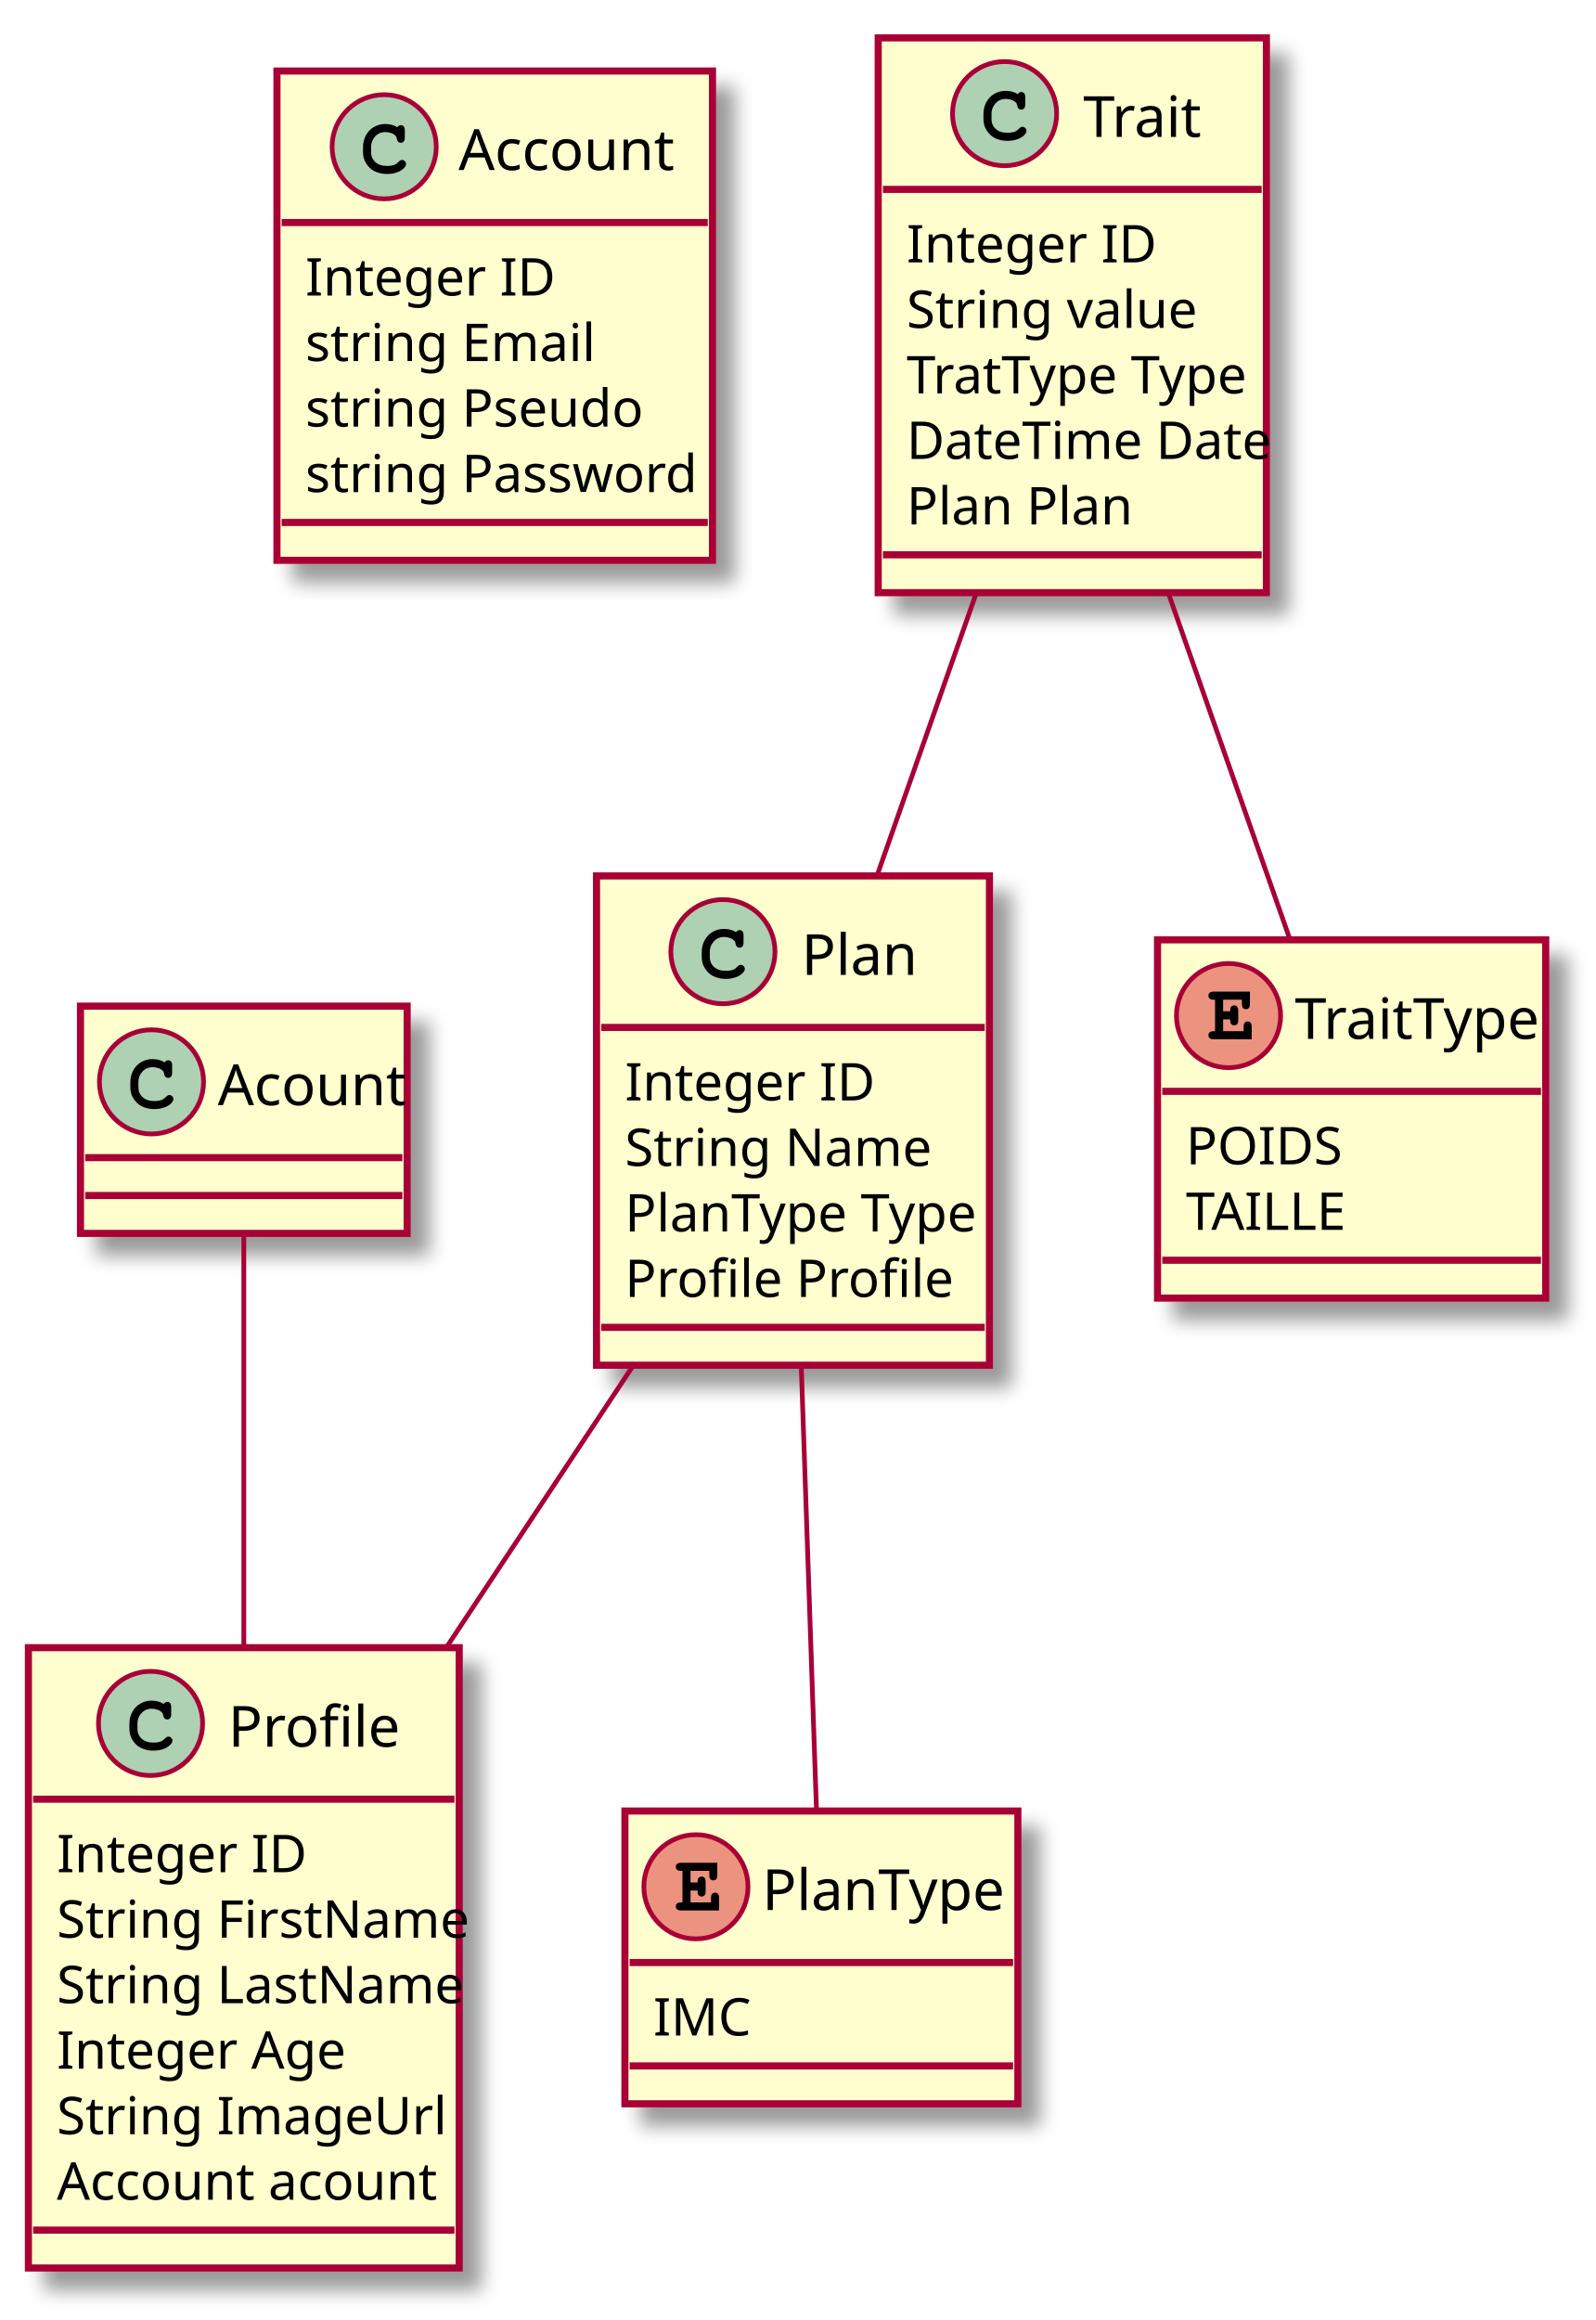
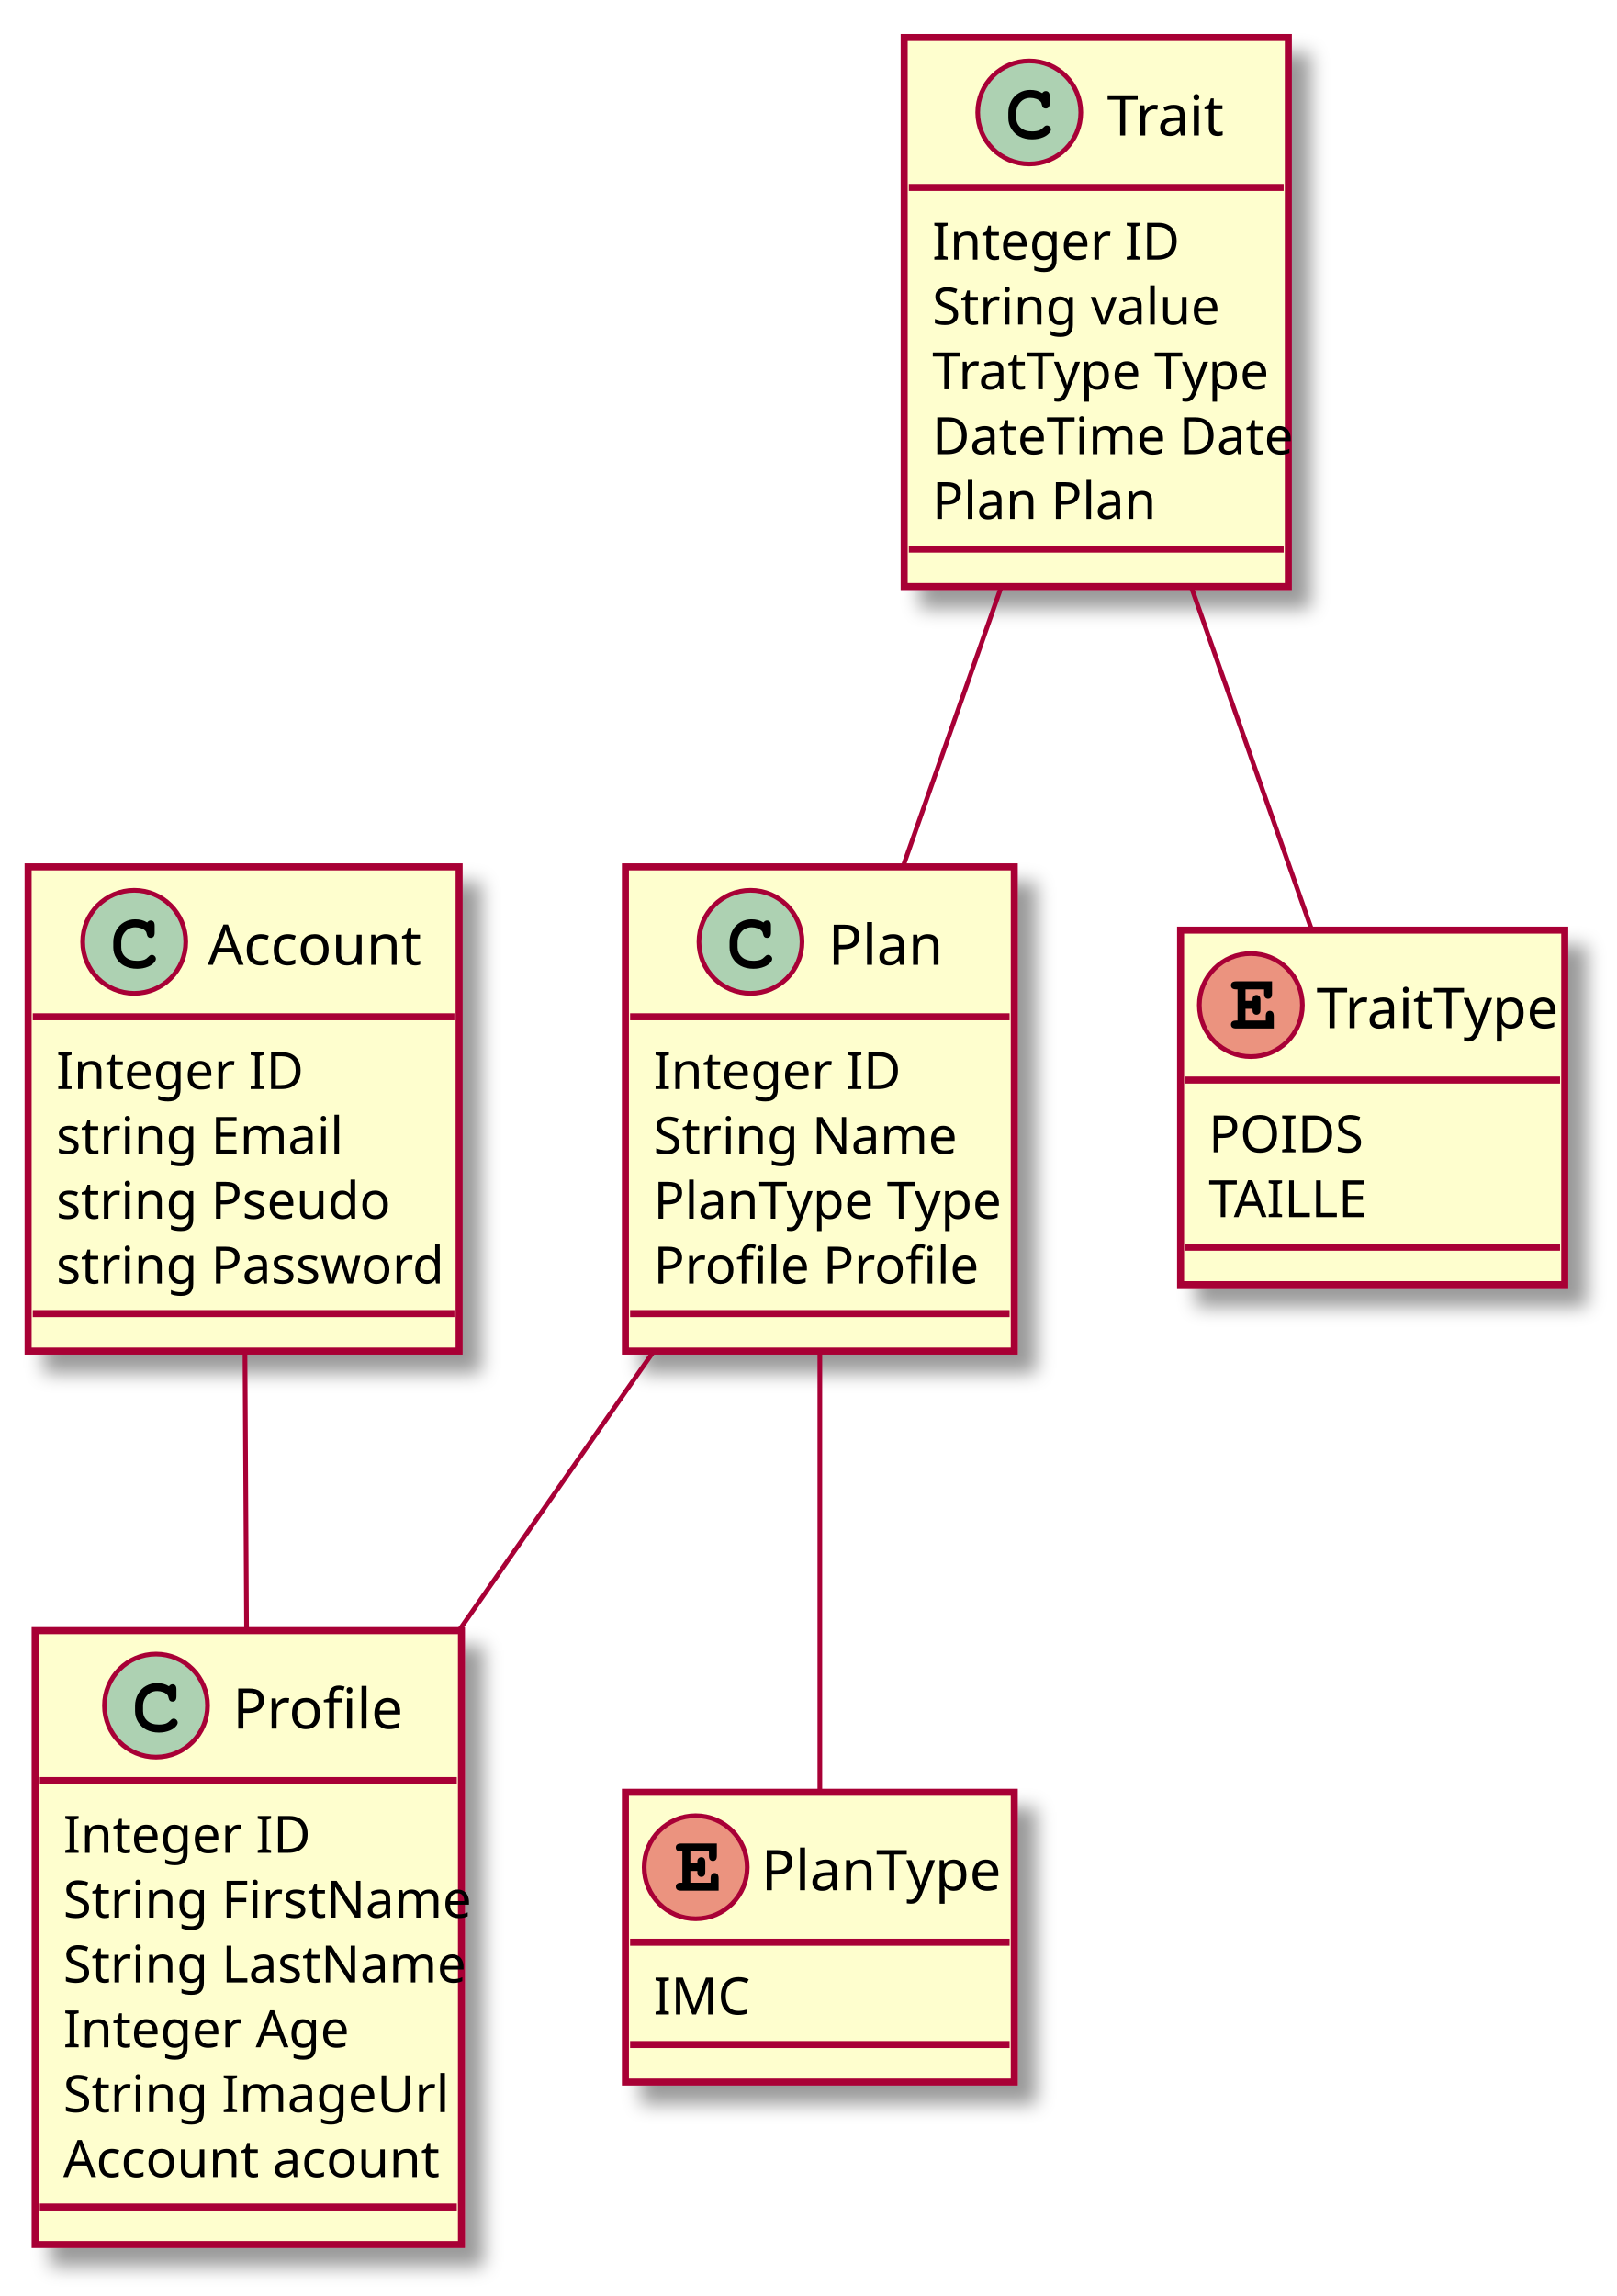
- <svg xmlns="http://www.w3.org/2000/svg" contentScriptType="application/ecmascript" contentStyleType="text/css" height="490px" preserveAspectRatio="none" style="width:337px;height:490px;" version="1.1" viewBox="0 0 337 490" width="337px" zoomAndPan="magnify">
+ <svg xmlns="http://www.w3.org/2000/svg" contentScriptType="application/ecmascript" contentStyleType="text/css" height="490px" preserveAspectRatio="none" style="width:345px;height:490px;" version="1.1" viewBox="0 0 345 490" width="345px" zoomAndPan="magnify">
  <defs>
-     <filter height="300%" id="f9pjl0orp5a9y" width="300%" x="-1" y="-1">
+     <filter height="300%" id="f1gxuaotmxvzl1" width="300%" x="-1" y="-1">
      <feGaussianBlur result="blurOut" stdDeviation="2.0" />
      <feColorMatrix in="blurOut" result="blurOut2" type="matrix" values="0 0 0 0 0 0 0 0 0 0 0 0 0 0 0 0 0 0 .4 0" />
      <feOffset dx="4.0" dy="4.0" in="blurOut2" result="blurOut3" />
      <feBlend in="SourceGraphic" in2="blurOut3" mode="normal" />
    </filter>
  </defs>
  <g>
-     <rect fill="#FEFECE" filter="url(#f9pjl0orp5a9y)" height="103.344" id="Account" style="stroke: #A80036; stroke-width: 1.5;" width="92" x="58.5" y="15" />
-     <ellipse cx="81.15" cy="31" fill="#ADD1B2" rx="11" ry="11" style="stroke: #A80036; stroke-width: 1.0;" />
-     <path d="M83.916,26.875 Q84.072,26.656 84.259,26.547 Q84.447,26.438 84.666,26.438 Q85.041,26.438 85.275,26.695 Q85.509,26.953 85.509,27.562 L85.509,29.016 Q85.509,29.625 85.275,29.891 Q85.041,30.156 84.666,30.156 Q84.322,30.156 84.119,29.953 Q83.916,29.766 83.806,29.25 Q83.759,28.891 83.572,28.703 Q83.244,28.328 82.634,28.109 Q82.025,27.891 81.4,27.891 Q80.634,27.891 80.002,28.219 Q79.369,28.547 78.877,29.297 Q78.384,30.047 78.384,31.078 L78.384,32.172 Q78.384,33.406 79.275,34.227 Q80.166,35.047 81.759,35.047 Q82.697,35.047 83.353,34.797 Q83.744,34.641 84.166,34.203 Q84.431,33.938 84.58,33.859 Q84.728,33.781 84.931,33.781 Q85.259,33.781 85.517,34.039 Q85.775,34.297 85.775,34.641 Q85.775,34.984 85.431,35.391 Q84.931,35.969 84.134,36.297 Q83.056,36.75 81.759,36.75 Q80.244,36.75 79.041,36.125 Q78.056,35.625 77.369,34.555 Q76.681,33.484 76.681,32.203 L76.681,31.047 Q76.681,29.719 77.298,28.57 Q77.916,27.422 79.009,26.805 Q80.103,26.188 81.338,26.188 Q82.072,26.188 82.72,26.352 Q83.369,26.516 83.916,26.875 Z " />
-     <text fill="#000000" font-family="sans-serif" font-size="12" lengthAdjust="spacingAndGlyphs" textLength="43" x="96.85" y="35.91">Account</text>
-     <line style="stroke: #A80036; stroke-width: 1.5;" x1="59.5" x2="149.5" y1="47" y2="47" />
-     <text fill="#000000" font-family="sans-serif" font-size="11" lengthAdjust="spacingAndGlyphs" textLength="45" x="64.5" y="62.419">Integer ID</text>
-     <text fill="#000000" font-family="sans-serif" font-size="11" lengthAdjust="spacingAndGlyphs" textLength="54" x="64.5" y="76.255">string Email</text>
-     <text fill="#000000" font-family="sans-serif" font-size="11" lengthAdjust="spacingAndGlyphs" textLength="66" x="64.5" y="90.091">string Pseudo</text>
-     <text fill="#000000" font-family="sans-serif" font-size="11" lengthAdjust="spacingAndGlyphs" textLength="80" x="64.5" y="103.927">string Password</text>
-     <line style="stroke: #A80036; stroke-width: 1.5;" x1="59.5" x2="149.5" y1="110.344" y2="110.344" />
-     <rect fill="#FEFECE" filter="url(#f9pjl0orp5a9y)" height="131.016" id="Profile" style="stroke: #A80036; stroke-width: 1.5;" width="91" x="6" y="348" />
-     <ellipse cx="31.8" cy="364" fill="#ADD1B2" rx="11" ry="11" style="stroke: #A80036; stroke-width: 1.0;" />
-     <path d="M34.566,359.875 Q34.722,359.656 34.909,359.547 Q35.097,359.438 35.316,359.438 Q35.691,359.438 35.925,359.695 Q36.159,359.953 36.159,360.562 L36.159,362.016 Q36.159,362.625 35.925,362.891 Q35.691,363.156 35.316,363.156 Q34.972,363.156 34.769,362.953 Q34.566,362.766 34.456,362.25 Q34.409,361.891 34.222,361.703 Q33.894,361.328 33.284,361.109 Q32.675,360.891 32.05,360.891 Q31.284,360.891 30.652,361.219 Q30.019,361.547 29.527,362.297 Q29.034,363.047 29.034,364.078 L29.034,365.172 Q29.034,366.406 29.925,367.227 Q30.816,368.047 32.409,368.047 Q33.347,368.047 34.003,367.797 Q34.394,367.641 34.816,367.203 Q35.081,366.938 35.23,366.859 Q35.378,366.781 35.581,366.781 Q35.909,366.781 36.167,367.039 Q36.425,367.297 36.425,367.641 Q36.425,367.984 36.081,368.391 Q35.581,368.969 34.784,369.297 Q33.706,369.75 32.409,369.75 Q30.894,369.75 29.691,369.125 Q28.706,368.625 28.019,367.555 Q27.331,366.484 27.331,365.203 L27.331,364.047 Q27.331,362.719 27.948,361.57 Q28.566,360.422 29.659,359.805 Q30.753,359.188 31.988,359.188 Q32.722,359.188 33.37,359.352 Q34.019,359.516 34.566,359.875 Z " />
-     <text fill="#000000" font-family="sans-serif" font-size="12" lengthAdjust="spacingAndGlyphs" textLength="35" x="48.2" y="368.91">Profile</text>
-     <line style="stroke: #A80036; stroke-width: 1.5;" x1="7" x2="96" y1="380" y2="380" />
-     <text fill="#000000" font-family="sans-serif" font-size="11" lengthAdjust="spacingAndGlyphs" textLength="45" x="12" y="395.419">Integer ID</text>
-     <text fill="#000000" font-family="sans-serif" font-size="11" lengthAdjust="spacingAndGlyphs" textLength="79" x="12" y="409.255">String FirstName</text>
-     <text fill="#000000" font-family="sans-serif" font-size="11" lengthAdjust="spacingAndGlyphs" textLength="79" x="12" y="423.091">String LastName</text>
-     <text fill="#000000" font-family="sans-serif" font-size="11" lengthAdjust="spacingAndGlyphs" textLength="56" x="12" y="436.927">Integer Age</text>
-     <text fill="#000000" font-family="sans-serif" font-size="11" lengthAdjust="spacingAndGlyphs" textLength="72" x="12" y="450.763">String ImageUrl</text>
-     <text fill="#000000" font-family="sans-serif" font-size="11" lengthAdjust="spacingAndGlyphs" textLength="77" x="12" y="464.599">Account acount</text>
-     <line style="stroke: #A80036; stroke-width: 1.5;" x1="7" x2="96" y1="471.016" y2="471.016" />
-     <rect fill="#FEFECE" filter="url(#f9pjl0orp5a9y)" height="48" id="Acount" style="stroke: #A80036; stroke-width: 1.5;" width="69" x="17" y="212.5" />
-     <ellipse cx="32" cy="228.5" fill="#ADD1B2" rx="11" ry="11" style="stroke: #A80036; stroke-width: 1.0;" />
-     <path d="M34.766,224.375 Q34.922,224.156 35.109,224.047 Q35.297,223.938 35.516,223.938 Q35.891,223.938 36.125,224.195 Q36.359,224.453 36.359,225.062 L36.359,226.516 Q36.359,227.125 36.125,227.391 Q35.891,227.656 35.516,227.656 Q35.172,227.656 34.969,227.453 Q34.766,227.266 34.656,226.75 Q34.609,226.391 34.422,226.203 Q34.094,225.828 33.484,225.609 Q32.875,225.391 32.25,225.391 Q31.484,225.391 30.852,225.719 Q30.219,226.047 29.727,226.797 Q29.234,227.547 29.234,228.578 L29.234,229.672 Q29.234,230.906 30.125,231.727 Q31.016,232.547 32.609,232.547 Q33.547,232.547 34.203,232.297 Q34.594,232.141 35.016,231.703 Q35.281,231.438 35.43,231.359 Q35.578,231.281 35.781,231.281 Q36.109,231.281 36.367,231.539 Q36.625,231.797 36.625,232.141 Q36.625,232.484 36.281,232.891 Q35.781,233.469 34.984,233.797 Q33.906,234.25 32.609,234.25 Q31.094,234.25 29.891,233.625 Q28.906,233.125 28.219,232.055 Q27.531,230.984 27.531,229.703 L27.531,228.547 Q27.531,227.219 28.148,226.07 Q28.766,224.922 29.859,224.305 Q30.953,223.688 32.188,223.688 Q32.922,223.688 33.57,223.852 Q34.219,224.016 34.766,224.375 Z " />
-     <text fill="#000000" font-family="sans-serif" font-size="12" lengthAdjust="spacingAndGlyphs" textLength="37" x="46" y="233.41">Acount</text>
-     <line style="stroke: #A80036; stroke-width: 1.5;" x1="18" x2="85" y1="244.5" y2="244.5" />
-     <line style="stroke: #A80036; stroke-width: 1.5;" x1="18" x2="85" y1="252.5" y2="252.5" />
-     <rect fill="#FEFECE" filter="url(#f9pjl0orp5a9y)" height="61.836" id="PlanType" style="stroke: #A80036; stroke-width: 1.5;" width="83" x="132" y="382.5" />
-     <ellipse cx="147" cy="398.5" fill="#EB937F" rx="11" ry="11" style="stroke: #A80036; stroke-width: 1.0;" />
-     <path d="M145.859,399.297 L145.859,401.797 L150.188,401.797 L150.188,400.875 Q150.188,400.266 150.43,400 Q150.672,399.734 151.047,399.734 Q151.422,399.734 151.656,400 Q151.891,400.266 151.891,400.875 L151.891,403.5 L143.891,403.5 Q143.266,403.5 143.008,403.266 Q142.75,403.031 142.75,402.641 Q142.75,402.266 143.016,402.031 Q143.281,401.797 143.891,401.797 L144.156,401.797 L144.156,395.141 L143.891,395.141 Q143.266,395.141 143.008,394.906 Q142.75,394.672 142.75,394.281 Q142.75,393.906 143.008,393.672 Q143.266,393.438 143.891,393.438 L151.516,393.438 L151.516,396.031 Q151.516,396.641 151.289,396.898 Q151.062,397.156 150.672,397.156 Q150.297,397.156 150.062,396.898 Q149.828,396.641 149.828,396.031 L149.828,395.141 L145.859,395.141 L145.859,397.594 L147.344,397.594 Q147.344,396.938 147.469,396.75 Q147.734,396.344 148.203,396.344 Q148.578,396.344 148.812,396.602 Q149.047,396.859 149.047,397.469 L149.047,399.438 Q149.047,399.984 148.922,400.172 Q148.656,400.562 148.203,400.562 Q147.734,400.562 147.469,400.156 Q147.344,399.969 147.344,399.297 L145.859,399.297 Z " />
-     <text fill="#000000" font-family="sans-serif" font-size="12" lengthAdjust="spacingAndGlyphs" textLength="51" x="161" y="403.41">PlanType</text>
-     <line style="stroke: #A80036; stroke-width: 1.5;" x1="133" x2="214" y1="414.5" y2="414.5" />
-     <text fill="#000000" font-family="sans-serif" font-size="11" lengthAdjust="spacingAndGlyphs" textLength="17" x="138" y="429.919">IMC</text>
-     <line style="stroke: #A80036; stroke-width: 1.5;" x1="133" x2="214" y1="436.336" y2="436.336" />
-     <rect fill="#FEFECE" filter="url(#f9pjl0orp5a9y)" height="103.344" id="Plan" style="stroke: #A80036; stroke-width: 1.5;" width="83" x="126" y="185" />
-     <ellipse cx="152.7" cy="201" fill="#ADD1B2" rx="11" ry="11" style="stroke: #A80036; stroke-width: 1.0;" />
-     <path d="M155.466,196.875 Q155.622,196.656 155.809,196.547 Q155.997,196.438 156.216,196.438 Q156.591,196.438 156.825,196.695 Q157.059,196.953 157.059,197.562 L157.059,199.016 Q157.059,199.625 156.825,199.891 Q156.591,200.156 156.216,200.156 Q155.872,200.156 155.669,199.953 Q155.466,199.766 155.356,199.25 Q155.309,198.891 155.122,198.703 Q154.794,198.328 154.184,198.109 Q153.575,197.891 152.95,197.891 Q152.184,197.891 151.552,198.219 Q150.919,198.547 150.427,199.297 Q149.934,200.047 149.934,201.078 L149.934,202.172 Q149.934,203.406 150.825,204.227 Q151.716,205.047 153.309,205.047 Q154.247,205.047 154.903,204.797 Q155.294,204.641 155.716,204.203 Q155.981,203.938 156.13,203.859 Q156.278,203.781 156.481,203.781 Q156.809,203.781 157.067,204.039 Q157.325,204.297 157.325,204.641 Q157.325,204.984 156.981,205.391 Q156.481,205.969 155.684,206.297 Q154.606,206.75 153.309,206.75 Q151.794,206.75 150.591,206.125 Q149.606,205.625 148.919,204.555 Q148.231,203.484 148.231,202.203 L148.231,201.047 Q148.231,199.719 148.848,198.57 Q149.466,197.422 150.559,196.805 Q151.653,196.188 152.887,196.188 Q153.622,196.188 154.27,196.352 Q154.919,196.516 155.466,196.875 Z " />
-     <text fill="#000000" font-family="sans-serif" font-size="12" lengthAdjust="spacingAndGlyphs" textLength="25" x="169.3" y="205.91">Plan</text>
-     <line style="stroke: #A80036; stroke-width: 1.5;" x1="127" x2="208" y1="217" y2="217" />
-     <text fill="#000000" font-family="sans-serif" font-size="11" lengthAdjust="spacingAndGlyphs" textLength="45" x="132" y="232.419">Integer ID</text>
-     <text fill="#000000" font-family="sans-serif" font-size="11" lengthAdjust="spacingAndGlyphs" textLength="58" x="132" y="246.255">String Name</text>
-     <text fill="#000000" font-family="sans-serif" font-size="11" lengthAdjust="spacingAndGlyphs" textLength="71" x="132" y="260.091">PlanType Type</text>
-     <text fill="#000000" font-family="sans-serif" font-size="11" lengthAdjust="spacingAndGlyphs" textLength="63" x="132" y="273.927">Profile Profile</text>
-     <line style="stroke: #A80036; stroke-width: 1.5;" x1="127" x2="208" y1="280.344" y2="280.344" />
-     <rect fill="#FEFECE" filter="url(#f9pjl0orp5a9y)" height="75.672" id="TraitType" style="stroke: #A80036; stroke-width: 1.5;" width="82" x="244.5" y="198.5" />
-     <ellipse cx="259.5" cy="214.5" fill="#EB937F" rx="11" ry="11" style="stroke: #A80036; stroke-width: 1.0;" />
-     <path d="M258.359,215.297 L258.359,217.797 L262.688,217.797 L262.688,216.875 Q262.688,216.266 262.93,216 Q263.172,215.734 263.547,215.734 Q263.922,215.734 264.156,216 Q264.391,216.266 264.391,216.875 L264.391,219.5 L256.391,219.5 Q255.766,219.5 255.508,219.266 Q255.25,219.031 255.25,218.641 Q255.25,218.266 255.516,218.031 Q255.781,217.797 256.391,217.797 L256.656,217.797 L256.656,211.141 L256.391,211.141 Q255.766,211.141 255.508,210.906 Q255.25,210.672 255.25,210.281 Q255.25,209.906 255.508,209.672 Q255.766,209.438 256.391,209.438 L264.016,209.438 L264.016,212.031 Q264.016,212.641 263.789,212.898 Q263.562,213.156 263.172,213.156 Q262.797,213.156 262.562,212.898 Q262.328,212.641 262.328,212.031 L262.328,211.141 L258.359,211.141 L258.359,213.594 L259.844,213.594 Q259.844,212.938 259.969,212.75 Q260.234,212.344 260.703,212.344 Q261.078,212.344 261.312,212.602 Q261.547,212.859 261.547,213.469 L261.547,215.438 Q261.547,215.984 261.422,216.172 Q261.156,216.562 260.703,216.562 Q260.234,216.562 259.969,216.156 Q259.844,215.969 259.844,215.297 L258.359,215.297 Z " />
-     <text fill="#000000" font-family="sans-serif" font-size="12" lengthAdjust="spacingAndGlyphs" textLength="50" x="273.5" y="219.41">TraitType</text>
-     <line style="stroke: #A80036; stroke-width: 1.5;" x1="245.5" x2="325.5" y1="230.5" y2="230.5" />
-     <text fill="#000000" font-family="sans-serif" font-size="11" lengthAdjust="spacingAndGlyphs" textLength="30" x="250.5" y="245.919">POIDS</text>
-     <text fill="#000000" font-family="sans-serif" font-size="11" lengthAdjust="spacingAndGlyphs" textLength="34" x="250.5" y="259.755">TAILLE</text>
-     <line style="stroke: #A80036; stroke-width: 1.5;" x1="245.5" x2="325.5" y1="266.172" y2="266.172" />
-     <rect fill="#FEFECE" filter="url(#f9pjl0orp5a9y)" height="117.18" id="Trait" style="stroke: #A80036; stroke-width: 1.5;" width="82" x="185.5" y="8" />
-     <ellipse cx="212.2" cy="24" fill="#ADD1B2" rx="11" ry="11" style="stroke: #A80036; stroke-width: 1.0;" />
-     <path d="M214.966,19.875 Q215.122,19.656 215.309,19.547 Q215.497,19.438 215.716,19.438 Q216.091,19.438 216.325,19.695 Q216.559,19.953 216.559,20.562 L216.559,22.016 Q216.559,22.625 216.325,22.891 Q216.091,23.156 215.716,23.156 Q215.372,23.156 215.169,22.953 Q214.966,22.766 214.856,22.25 Q214.809,21.891 214.622,21.703 Q214.294,21.328 213.684,21.109 Q213.075,20.891 212.45,20.891 Q211.684,20.891 211.052,21.219 Q210.419,21.547 209.927,22.297 Q209.434,23.047 209.434,24.078 L209.434,25.172 Q209.434,26.406 210.325,27.227 Q211.216,28.047 212.809,28.047 Q213.747,28.047 214.403,27.797 Q214.794,27.641 215.216,27.203 Q215.481,26.938 215.63,26.859 Q215.778,26.781 215.981,26.781 Q216.309,26.781 216.567,27.039 Q216.825,27.297 216.825,27.641 Q216.825,27.984 216.481,28.391 Q215.981,28.969 215.184,29.297 Q214.106,29.75 212.809,29.75 Q211.294,29.75 210.091,29.125 Q209.106,28.625 208.419,27.555 Q207.731,26.484 207.731,25.203 L207.731,24.047 Q207.731,22.719 208.348,21.57 Q208.966,20.422 210.059,19.805 Q211.153,19.188 212.387,19.188 Q213.122,19.188 213.77,19.352 Q214.419,19.516 214.966,19.875 Z " />
-     <text fill="#000000" font-family="sans-serif" font-size="12" lengthAdjust="spacingAndGlyphs" textLength="24" x="228.8" y="28.91">Trait</text>
-     <line style="stroke: #A80036; stroke-width: 1.5;" x1="186.5" x2="266.5" y1="40" y2="40" />
-     <text fill="#000000" font-family="sans-serif" font-size="11" lengthAdjust="spacingAndGlyphs" textLength="45" x="191.5" y="55.419">Integer ID</text>
-     <text fill="#000000" font-family="sans-serif" font-size="11" lengthAdjust="spacingAndGlyphs" textLength="57" x="191.5" y="69.255">String value</text>
-     <text fill="#000000" font-family="sans-serif" font-size="11" lengthAdjust="spacingAndGlyphs" textLength="70" x="191.5" y="83.091">TratType Type</text>
-     <text fill="#000000" font-family="sans-serif" font-size="11" lengthAdjust="spacingAndGlyphs" textLength="69" x="191.5" y="96.927">DateTime Date</text>
-     <text fill="#000000" font-family="sans-serif" font-size="11" lengthAdjust="spacingAndGlyphs" textLength="43" x="191.5" y="110.763">Plan Plan</text>
-     <line style="stroke: #A80036; stroke-width: 1.5;" x1="186.5" x2="266.5" y1="117.18" y2="117.18" />
-     <path d="M51.5,260.739 C51.5,282.867 51.5,317.215 51.5,347.641 " fill="none" id="Acount-Profile" style="stroke: #A80036; stroke-width: 1.0;" />
-     <path d="M169.235,288.117 C170.281,318.603 171.577,356.4 172.464,382.276 " fill="none" id="Plan-PlanType" style="stroke: #A80036; stroke-width: 1.0;" />
-     <path d="M133.948,288.117 C121.569,306.792 107.372,328.211 94.286,347.952 " fill="none" id="Plan-Profile" style="stroke: #A80036; stroke-width: 1.0;" />
-     <path d="M246.804,125.316 C255.304,149.519 264.936,176.945 272.464,198.38 " fill="none" id="Trait-TraitType" style="stroke: #A80036; stroke-width: 1.0;" />
-     <path d="M206.196,125.316 C199.396,144.679 191.871,166.104 185.279,184.874 " fill="none" id="Trait-Plan" style="stroke: #A80036; stroke-width: 1.0;" />
+     <rect fill="#FEFECE" filter="url(#f1gxuaotmxvzl1)" height="103.344" id="Account" style="stroke: #A80036; stroke-width: 1.5;" width="92" x="6" y="185" />
+     <ellipse cx="28.65" cy="201" fill="#ADD1B2" rx="11" ry="11" style="stroke: #A80036; stroke-width: 1.0;" />
+     <path d="M31.416,196.875 Q31.572,196.656 31.759,196.547 Q31.947,196.438 32.166,196.438 Q32.541,196.438 32.775,196.695 Q33.009,196.953 33.009,197.562 L33.009,199.016 Q33.009,199.625 32.775,199.891 Q32.541,200.156 32.166,200.156 Q31.822,200.156 31.619,199.953 Q31.416,199.766 31.306,199.25 Q31.259,198.891 31.072,198.703 Q30.744,198.328 30.134,198.109 Q29.525,197.891 28.9,197.891 Q28.134,197.891 27.502,198.219 Q26.869,198.547 26.377,199.297 Q25.884,200.047 25.884,201.078 L25.884,202.172 Q25.884,203.406 26.775,204.227 Q27.666,205.047 29.259,205.047 Q30.197,205.047 30.853,204.797 Q31.244,204.641 31.666,204.203 Q31.931,203.938 32.08,203.859 Q32.228,203.781 32.431,203.781 Q32.759,203.781 33.017,204.039 Q33.275,204.297 33.275,204.641 Q33.275,204.984 32.931,205.391 Q32.431,205.969 31.634,206.297 Q30.556,206.75 29.259,206.75 Q27.744,206.75 26.541,206.125 Q25.556,205.625 24.869,204.555 Q24.181,203.484 24.181,202.203 L24.181,201.047 Q24.181,199.719 24.798,198.57 Q25.416,197.422 26.509,196.805 Q27.603,196.188 28.837,196.188 Q29.572,196.188 30.22,196.352 Q30.869,196.516 31.416,196.875 Z " />
+     <text fill="#000000" font-family="sans-serif" font-size="12" lengthAdjust="spacingAndGlyphs" textLength="43" x="44.35" y="205.91">Account</text>
+     <line style="stroke: #A80036; stroke-width: 1.5;" x1="7" x2="97" y1="217" y2="217" />
+     <text fill="#000000" font-family="sans-serif" font-size="11" lengthAdjust="spacingAndGlyphs" textLength="45" x="12" y="232.419">Integer ID</text>
+     <text fill="#000000" font-family="sans-serif" font-size="11" lengthAdjust="spacingAndGlyphs" textLength="54" x="12" y="246.255">string Email</text>
+     <text fill="#000000" font-family="sans-serif" font-size="11" lengthAdjust="spacingAndGlyphs" textLength="66" x="12" y="260.091">string Pseudo</text>
+     <text fill="#000000" font-family="sans-serif" font-size="11" lengthAdjust="spacingAndGlyphs" textLength="80" x="12" y="273.927">string Password</text>
+     <line style="stroke: #A80036; stroke-width: 1.5;" x1="7" x2="97" y1="280.344" y2="280.344" />
+     <rect fill="#FEFECE" filter="url(#f1gxuaotmxvzl1)" height="131.016" id="Profile" style="stroke: #A80036; stroke-width: 1.5;" width="91" x="7.5" y="348" />
+     <ellipse cx="33.3" cy="364" fill="#ADD1B2" rx="11" ry="11" style="stroke: #A80036; stroke-width: 1.0;" />
+     <path d="M36.066,359.875 Q36.222,359.656 36.409,359.547 Q36.597,359.438 36.816,359.438 Q37.191,359.438 37.425,359.695 Q37.659,359.953 37.659,360.562 L37.659,362.016 Q37.659,362.625 37.425,362.891 Q37.191,363.156 36.816,363.156 Q36.472,363.156 36.269,362.953 Q36.066,362.766 35.956,362.25 Q35.909,361.891 35.722,361.703 Q35.394,361.328 34.784,361.109 Q34.175,360.891 33.55,360.891 Q32.784,360.891 32.152,361.219 Q31.519,361.547 31.027,362.297 Q30.534,363.047 30.534,364.078 L30.534,365.172 Q30.534,366.406 31.425,367.227 Q32.316,368.047 33.909,368.047 Q34.847,368.047 35.503,367.797 Q35.894,367.641 36.316,367.203 Q36.581,366.938 36.73,366.859 Q36.878,366.781 37.081,366.781 Q37.409,366.781 37.667,367.039 Q37.925,367.297 37.925,367.641 Q37.925,367.984 37.581,368.391 Q37.081,368.969 36.284,369.297 Q35.206,369.75 33.909,369.75 Q32.394,369.75 31.191,369.125 Q30.206,368.625 29.519,367.555 Q28.831,366.484 28.831,365.203 L28.831,364.047 Q28.831,362.719 29.448,361.57 Q30.066,360.422 31.159,359.805 Q32.253,359.188 33.487,359.188 Q34.222,359.188 34.87,359.352 Q35.519,359.516 36.066,359.875 Z " />
+     <text fill="#000000" font-family="sans-serif" font-size="12" lengthAdjust="spacingAndGlyphs" textLength="35" x="49.7" y="368.91">Profile</text>
+     <line style="stroke: #A80036; stroke-width: 1.5;" x1="8.5" x2="97.5" y1="380" y2="380" />
+     <text fill="#000000" font-family="sans-serif" font-size="11" lengthAdjust="spacingAndGlyphs" textLength="45" x="13.5" y="395.419">Integer ID</text>
+     <text fill="#000000" font-family="sans-serif" font-size="11" lengthAdjust="spacingAndGlyphs" textLength="79" x="13.5" y="409.255">String FirstName</text>
+     <text fill="#000000" font-family="sans-serif" font-size="11" lengthAdjust="spacingAndGlyphs" textLength="79" x="13.5" y="423.091">String LastName</text>
+     <text fill="#000000" font-family="sans-serif" font-size="11" lengthAdjust="spacingAndGlyphs" textLength="56" x="13.5" y="436.927">Integer Age</text>
+     <text fill="#000000" font-family="sans-serif" font-size="11" lengthAdjust="spacingAndGlyphs" textLength="72" x="13.5" y="450.763">String ImageUrl</text>
+     <text fill="#000000" font-family="sans-serif" font-size="11" lengthAdjust="spacingAndGlyphs" textLength="77" x="13.5" y="464.599">Account acount</text>
+     <line style="stroke: #A80036; stroke-width: 1.5;" x1="8.5" x2="97.5" y1="471.016" y2="471.016" />
+     <rect fill="#FEFECE" filter="url(#f1gxuaotmxvzl1)" height="61.836" id="PlanType" style="stroke: #A80036; stroke-width: 1.5;" width="83" x="133.5" y="382.5" />
+     <ellipse cx="148.5" cy="398.5" fill="#EB937F" rx="11" ry="11" style="stroke: #A80036; stroke-width: 1.0;" />
+     <path d="M147.359,399.297 L147.359,401.797 L151.688,401.797 L151.688,400.875 Q151.688,400.266 151.93,400 Q152.172,399.734 152.547,399.734 Q152.922,399.734 153.156,400 Q153.391,400.266 153.391,400.875 L153.391,403.5 L145.391,403.5 Q144.766,403.5 144.508,403.266 Q144.25,403.031 144.25,402.641 Q144.25,402.266 144.516,402.031 Q144.781,401.797 145.391,401.797 L145.656,401.797 L145.656,395.141 L145.391,395.141 Q144.766,395.141 144.508,394.906 Q144.25,394.672 144.25,394.281 Q144.25,393.906 144.508,393.672 Q144.766,393.438 145.391,393.438 L153.016,393.438 L153.016,396.031 Q153.016,396.641 152.789,396.898 Q152.562,397.156 152.172,397.156 Q151.797,397.156 151.562,396.898 Q151.328,396.641 151.328,396.031 L151.328,395.141 L147.359,395.141 L147.359,397.594 L148.844,397.594 Q148.844,396.938 148.969,396.75 Q149.234,396.344 149.703,396.344 Q150.078,396.344 150.312,396.602 Q150.547,396.859 150.547,397.469 L150.547,399.438 Q150.547,399.984 150.422,400.172 Q150.156,400.562 149.703,400.562 Q149.234,400.562 148.969,400.156 Q148.844,399.969 148.844,399.297 L147.359,399.297 Z " />
+     <text fill="#000000" font-family="sans-serif" font-size="12" lengthAdjust="spacingAndGlyphs" textLength="51" x="162.5" y="403.41">PlanType</text>
+     <line style="stroke: #A80036; stroke-width: 1.5;" x1="134.5" x2="215.5" y1="414.5" y2="414.5" />
+     <text fill="#000000" font-family="sans-serif" font-size="11" lengthAdjust="spacingAndGlyphs" textLength="17" x="139.5" y="429.919">IMC</text>
+     <line style="stroke: #A80036; stroke-width: 1.5;" x1="134.5" x2="215.5" y1="436.336" y2="436.336" />
+     <rect fill="#FEFECE" filter="url(#f1gxuaotmxvzl1)" height="103.344" id="Plan" style="stroke: #A80036; stroke-width: 1.5;" width="83" x="133.5" y="185" />
+     <ellipse cx="160.2" cy="201" fill="#ADD1B2" rx="11" ry="11" style="stroke: #A80036; stroke-width: 1.0;" />
+     <path d="M162.966,196.875 Q163.122,196.656 163.309,196.547 Q163.497,196.438 163.716,196.438 Q164.091,196.438 164.325,196.695 Q164.559,196.953 164.559,197.562 L164.559,199.016 Q164.559,199.625 164.325,199.891 Q164.091,200.156 163.716,200.156 Q163.372,200.156 163.169,199.953 Q162.966,199.766 162.856,199.25 Q162.809,198.891 162.622,198.703 Q162.294,198.328 161.684,198.109 Q161.075,197.891 160.45,197.891 Q159.684,197.891 159.052,198.219 Q158.419,198.547 157.927,199.297 Q157.434,200.047 157.434,201.078 L157.434,202.172 Q157.434,203.406 158.325,204.227 Q159.216,205.047 160.809,205.047 Q161.747,205.047 162.403,204.797 Q162.794,204.641 163.216,204.203 Q163.481,203.938 163.63,203.859 Q163.778,203.781 163.981,203.781 Q164.309,203.781 164.567,204.039 Q164.825,204.297 164.825,204.641 Q164.825,204.984 164.481,205.391 Q163.981,205.969 163.184,206.297 Q162.106,206.75 160.809,206.75 Q159.294,206.75 158.091,206.125 Q157.106,205.625 156.419,204.555 Q155.731,203.484 155.731,202.203 L155.731,201.047 Q155.731,199.719 156.348,198.57 Q156.966,197.422 158.059,196.805 Q159.153,196.188 160.387,196.188 Q161.122,196.188 161.77,196.352 Q162.419,196.516 162.966,196.875 Z " />
+     <text fill="#000000" font-family="sans-serif" font-size="12" lengthAdjust="spacingAndGlyphs" textLength="25" x="176.8" y="205.91">Plan</text>
+     <line style="stroke: #A80036; stroke-width: 1.5;" x1="134.5" x2="215.5" y1="217" y2="217" />
+     <text fill="#000000" font-family="sans-serif" font-size="11" lengthAdjust="spacingAndGlyphs" textLength="45" x="139.5" y="232.419">Integer ID</text>
+     <text fill="#000000" font-family="sans-serif" font-size="11" lengthAdjust="spacingAndGlyphs" textLength="58" x="139.5" y="246.255">String Name</text>
+     <text fill="#000000" font-family="sans-serif" font-size="11" lengthAdjust="spacingAndGlyphs" textLength="71" x="139.5" y="260.091">PlanType Type</text>
+     <text fill="#000000" font-family="sans-serif" font-size="11" lengthAdjust="spacingAndGlyphs" textLength="63" x="139.5" y="273.927">Profile Profile</text>
+     <line style="stroke: #A80036; stroke-width: 1.5;" x1="134.5" x2="215.5" y1="280.344" y2="280.344" />
+     <rect fill="#FEFECE" filter="url(#f1gxuaotmxvzl1)" height="75.672" id="TraitType" style="stroke: #A80036; stroke-width: 1.5;" width="82" x="252" y="198.5" />
+     <ellipse cx="267" cy="214.5" fill="#EB937F" rx="11" ry="11" style="stroke: #A80036; stroke-width: 1.0;" />
+     <path d="M265.859,215.297 L265.859,217.797 L270.188,217.797 L270.188,216.875 Q270.188,216.266 270.43,216 Q270.672,215.734 271.047,215.734 Q271.422,215.734 271.656,216 Q271.891,216.266 271.891,216.875 L271.891,219.5 L263.891,219.5 Q263.266,219.5 263.008,219.266 Q262.75,219.031 262.75,218.641 Q262.75,218.266 263.016,218.031 Q263.281,217.797 263.891,217.797 L264.156,217.797 L264.156,211.141 L263.891,211.141 Q263.266,211.141 263.008,210.906 Q262.75,210.672 262.75,210.281 Q262.75,209.906 263.008,209.672 Q263.266,209.438 263.891,209.438 L271.516,209.438 L271.516,212.031 Q271.516,212.641 271.289,212.898 Q271.062,213.156 270.672,213.156 Q270.297,213.156 270.062,212.898 Q269.828,212.641 269.828,212.031 L269.828,211.141 L265.859,211.141 L265.859,213.594 L267.344,213.594 Q267.344,212.938 267.469,212.75 Q267.734,212.344 268.203,212.344 Q268.578,212.344 268.812,212.602 Q269.047,212.859 269.047,213.469 L269.047,215.438 Q269.047,215.984 268.922,216.172 Q268.656,216.562 268.203,216.562 Q267.734,216.562 267.469,216.156 Q267.344,215.969 267.344,215.297 L265.859,215.297 Z " />
+     <text fill="#000000" font-family="sans-serif" font-size="12" lengthAdjust="spacingAndGlyphs" textLength="50" x="281" y="219.41">TraitType</text>
+     <line style="stroke: #A80036; stroke-width: 1.5;" x1="253" x2="333" y1="230.5" y2="230.5" />
+     <text fill="#000000" font-family="sans-serif" font-size="11" lengthAdjust="spacingAndGlyphs" textLength="30" x="258" y="245.919">POIDS</text>
+     <text fill="#000000" font-family="sans-serif" font-size="11" lengthAdjust="spacingAndGlyphs" textLength="34" x="258" y="259.755">TAILLE</text>
+     <line style="stroke: #A80036; stroke-width: 1.5;" x1="253" x2="333" y1="266.172" y2="266.172" />
+     <rect fill="#FEFECE" filter="url(#f1gxuaotmxvzl1)" height="117.18" id="Trait" style="stroke: #A80036; stroke-width: 1.5;" width="82" x="193" y="8" />
+     <ellipse cx="219.7" cy="24" fill="#ADD1B2" rx="11" ry="11" style="stroke: #A80036; stroke-width: 1.0;" />
+     <path d="M222.466,19.875 Q222.622,19.656 222.809,19.547 Q222.997,19.438 223.216,19.438 Q223.591,19.438 223.825,19.695 Q224.059,19.953 224.059,20.562 L224.059,22.016 Q224.059,22.625 223.825,22.891 Q223.591,23.156 223.216,23.156 Q222.872,23.156 222.669,22.953 Q222.466,22.766 222.356,22.25 Q222.309,21.891 222.122,21.703 Q221.794,21.328 221.184,21.109 Q220.575,20.891 219.95,20.891 Q219.184,20.891 218.552,21.219 Q217.919,21.547 217.427,22.297 Q216.934,23.047 216.934,24.078 L216.934,25.172 Q216.934,26.406 217.825,27.227 Q218.716,28.047 220.309,28.047 Q221.247,28.047 221.903,27.797 Q222.294,27.641 222.716,27.203 Q222.981,26.938 223.13,26.859 Q223.278,26.781 223.481,26.781 Q223.809,26.781 224.067,27.039 Q224.325,27.297 224.325,27.641 Q224.325,27.984 223.981,28.391 Q223.481,28.969 222.684,29.297 Q221.606,29.75 220.309,29.75 Q218.794,29.75 217.591,29.125 Q216.606,28.625 215.919,27.555 Q215.231,26.484 215.231,25.203 L215.231,24.047 Q215.231,22.719 215.848,21.57 Q216.466,20.422 217.559,19.805 Q218.653,19.188 219.887,19.188 Q220.622,19.188 221.27,19.352 Q221.919,19.516 222.466,19.875 Z " />
+     <text fill="#000000" font-family="sans-serif" font-size="12" lengthAdjust="spacingAndGlyphs" textLength="24" x="236.3" y="28.91">Trait</text>
+     <line style="stroke: #A80036; stroke-width: 1.5;" x1="194" x2="274" y1="40" y2="40" />
+     <text fill="#000000" font-family="sans-serif" font-size="11" lengthAdjust="spacingAndGlyphs" textLength="45" x="199" y="55.419">Integer ID</text>
+     <text fill="#000000" font-family="sans-serif" font-size="11" lengthAdjust="spacingAndGlyphs" textLength="57" x="199" y="69.255">String value</text>
+     <text fill="#000000" font-family="sans-serif" font-size="11" lengthAdjust="spacingAndGlyphs" textLength="70" x="199" y="83.091">TratType Type</text>
+     <text fill="#000000" font-family="sans-serif" font-size="11" lengthAdjust="spacingAndGlyphs" textLength="69" x="199" y="96.927">DateTime Date</text>
+     <text fill="#000000" font-family="sans-serif" font-size="11" lengthAdjust="spacingAndGlyphs" textLength="43" x="199" y="110.763">Plan Plan</text>
+     <line style="stroke: #A80036; stroke-width: 1.5;" x1="194" x2="274" y1="117.18" y2="117.18" />
+     <path d="M52.289,288.117 C52.396,306.792 52.518,328.211 52.631,347.952 " fill="none" id="Account-Profile" style="stroke: #A80036; stroke-width: 1.0;" />
+     <path d="M175,288.117 C175,318.603 175,356.4 175,382.276 " fill="none" id="Plan-PlanType" style="stroke: #A80036; stroke-width: 1.0;" />
+     <path d="M139.713,288.117 C126.693,306.792 111.762,328.211 97.999,347.952 " fill="none" id="Plan-Profile" style="stroke: #A80036; stroke-width: 1.0;" />
+     <path d="M254.304,125.316 C262.804,149.519 272.436,176.945 279.964,198.38 " fill="none" id="Trait-TraitType" style="stroke: #A80036; stroke-width: 1.0;" />
+     <path d="M213.696,125.316 C206.896,144.679 199.371,166.104 192.779,184.874 " fill="none" id="Trait-Plan" style="stroke: #A80036; stroke-width: 1.0;" />
  </g>
</svg>
